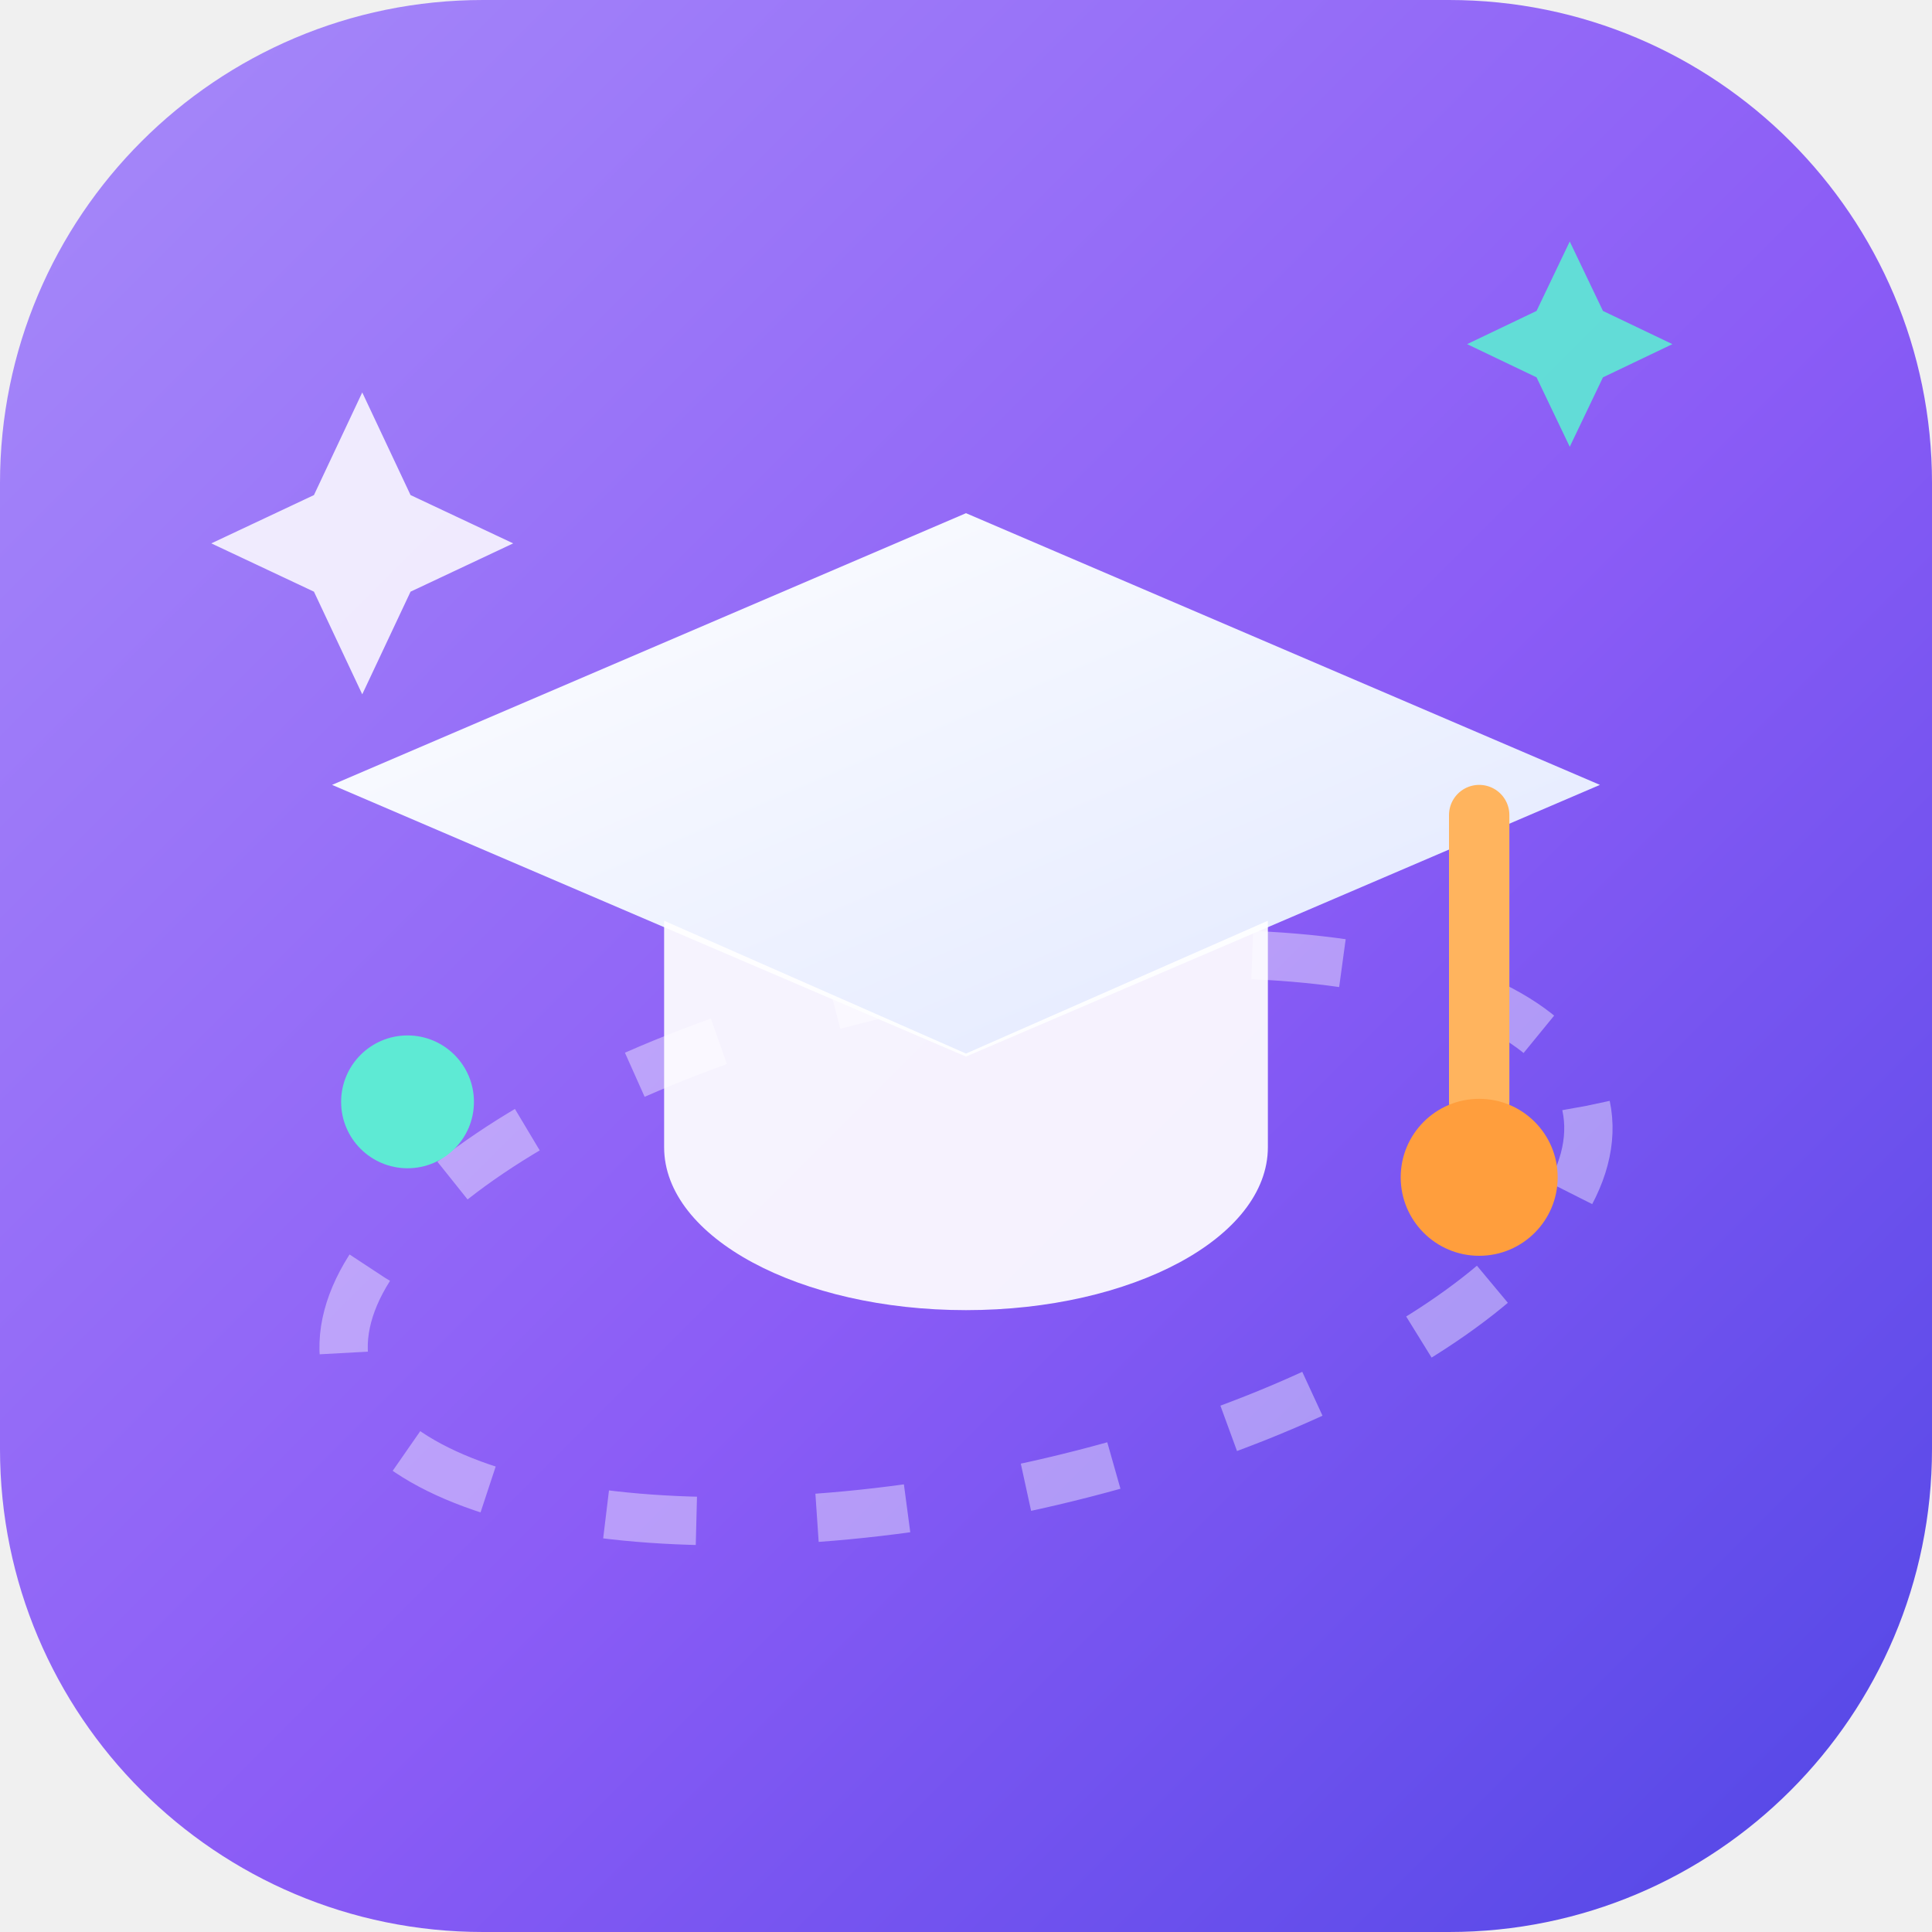
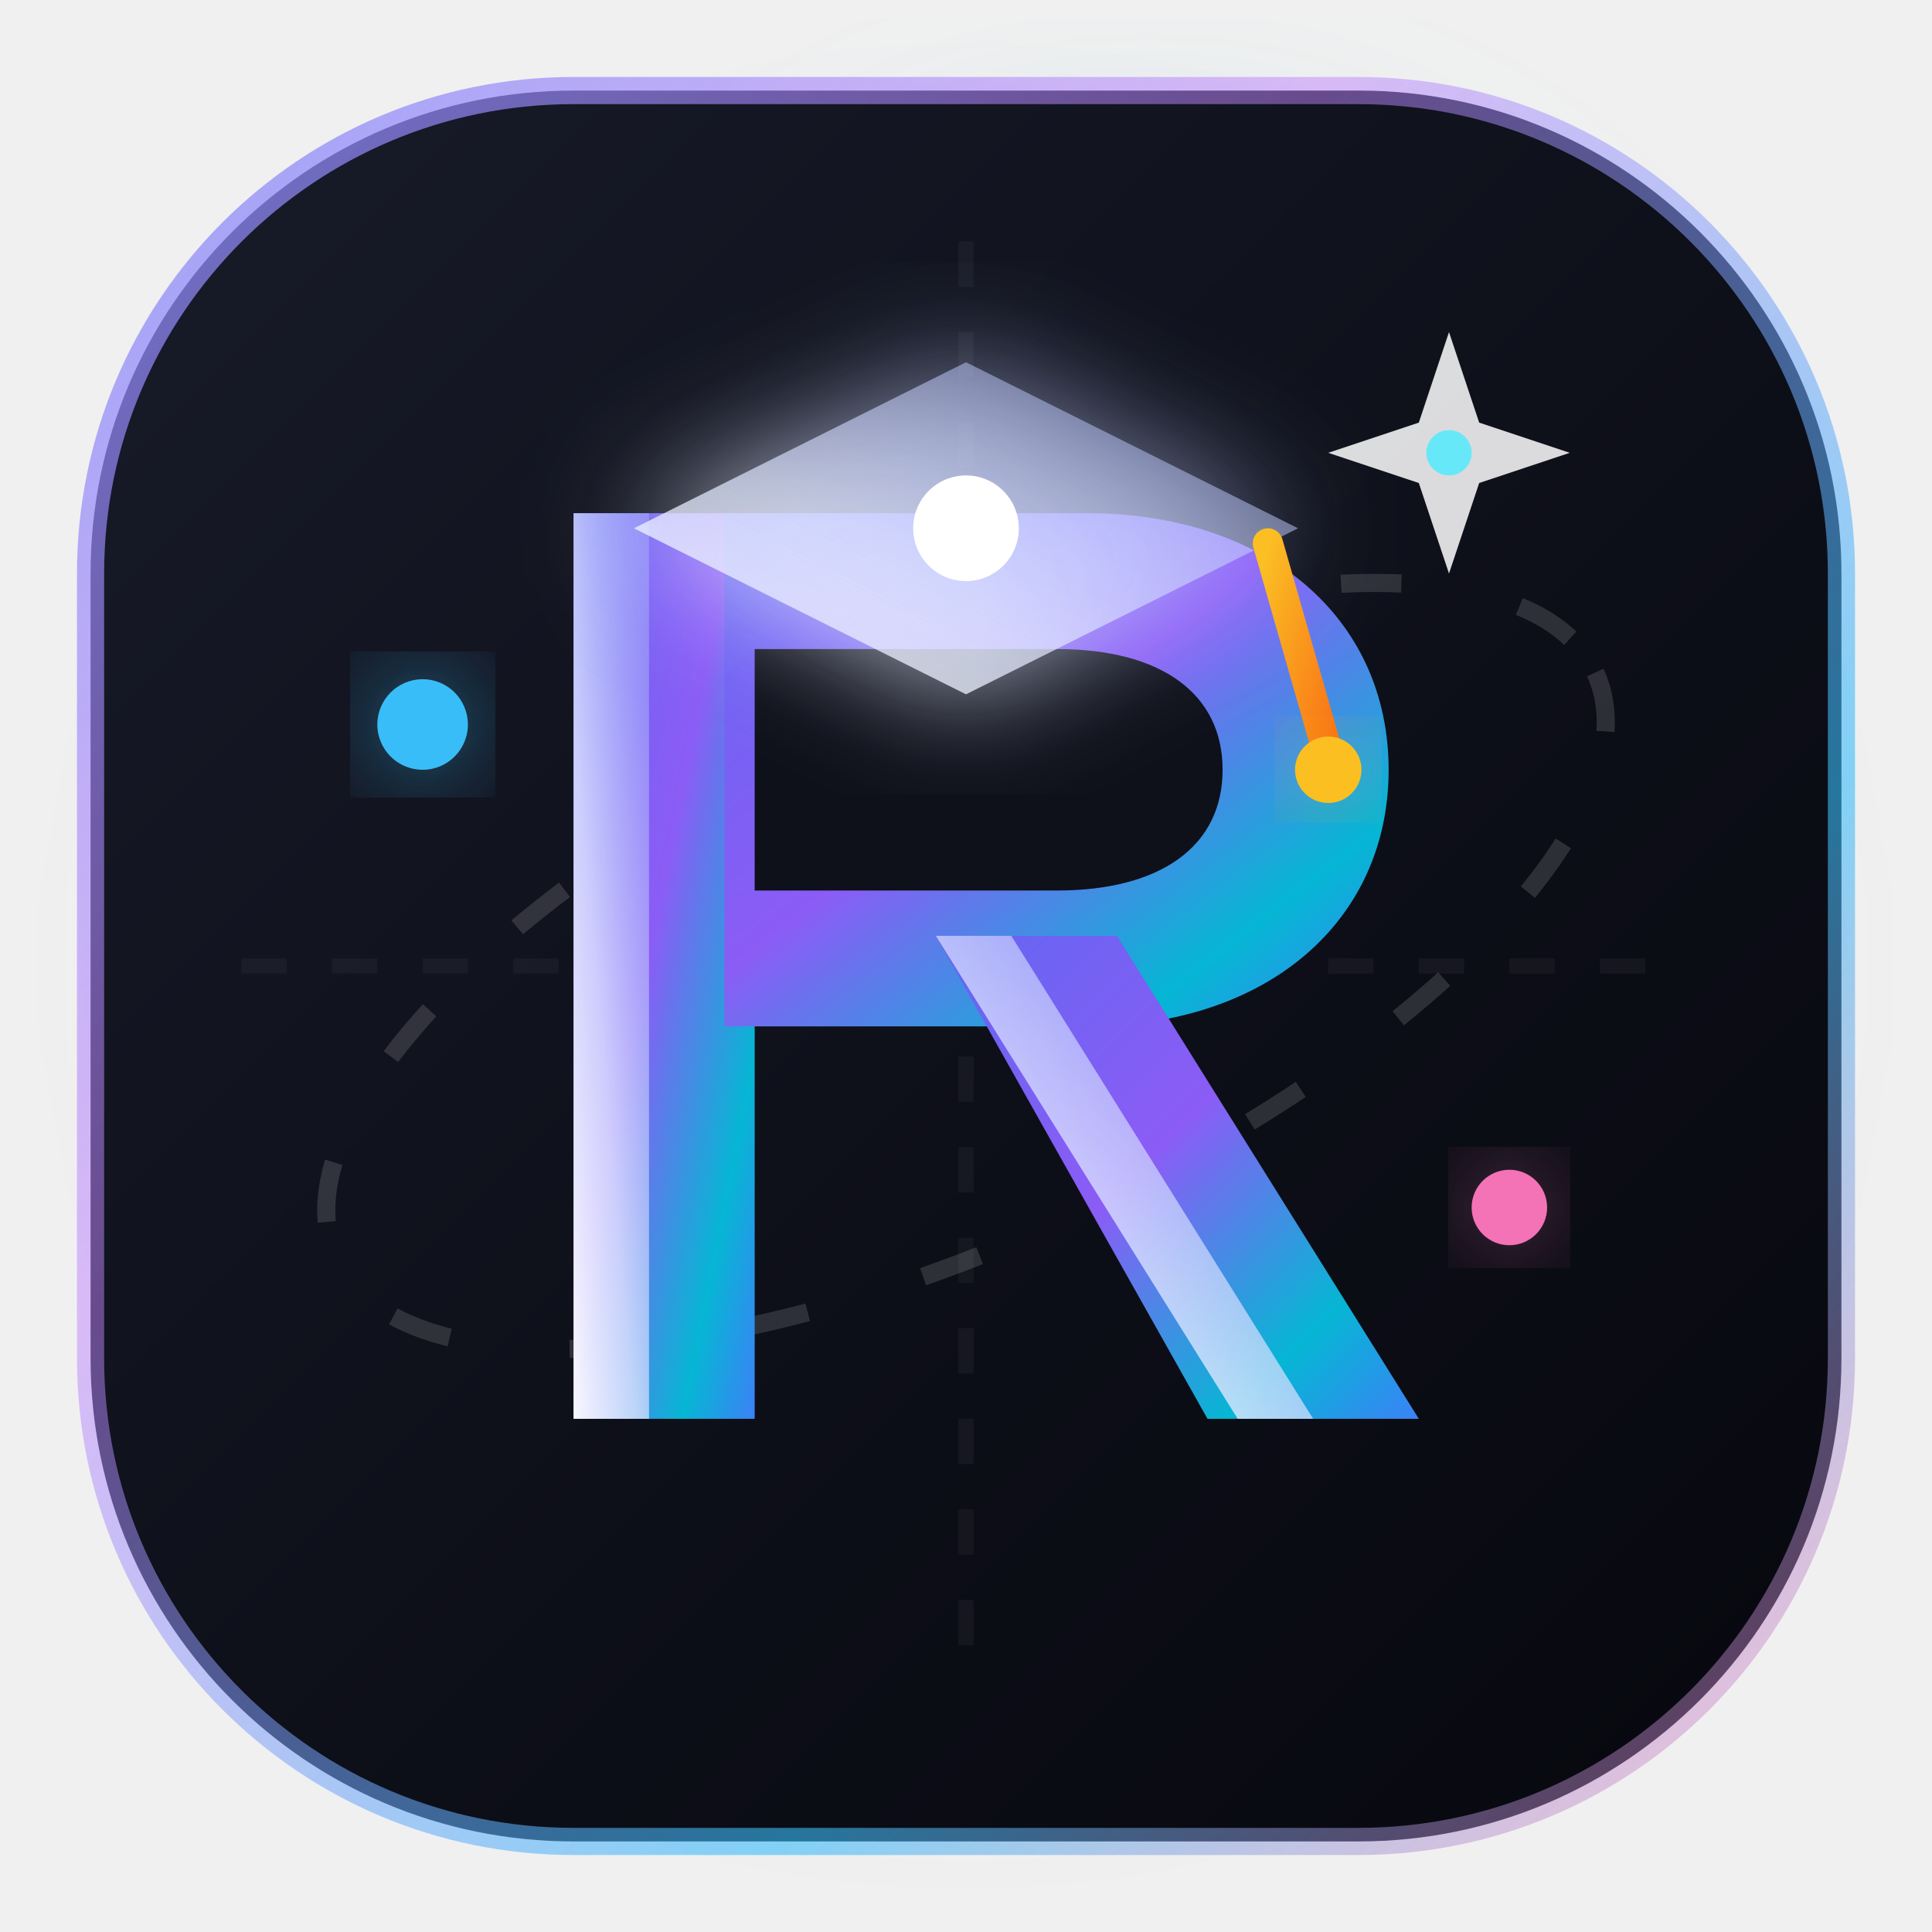
- <svg xmlns="http://www.w3.org/2000/svg" viewBox="0 0 64 64" width="64" height="64">
+ <svg xmlns="http://www.w3.org/2000/svg" viewBox="0 0 128 128" width="128" height="128">
  <defs>
-     <linearGradient id="bg" x1="0" y1="0" x2="1" y2="1">
-       <stop offset="0" stop-color="#a78bfa" />
-       <stop offset=".55" stop-color="#8b5cf6" />
-       <stop offset="1" stop-color="#4f46e5" />
+     <linearGradient id="vtx-bg" x1="0%" y1="0%" x2="100%" y2="100%">
+       <stop offset="0%" stop-color="#181b29" />
+       <stop offset="50%" stop-color="#0e101a" />
+       <stop offset="100%" stop-color="#07080e" />
    </linearGradient>
-     <linearGradient id="cap" x1="0" y1="0" x2="1" y2="1">
-       <stop offset="0" stop-color="#ffffff" />
-       <stop offset="1" stop-color="#e0e7ff" />
+     <linearGradient id="vtx-border" x1="0%" y1="0%" x2="100%" y2="100%">
+       <stop offset="0%" stop-color="#818cf8" stop-opacity="0.8" />
+       <stop offset="35%" stop-color="#c084fc" stop-opacity="0.5" />
+       <stop offset="70%" stop-color="#38bdf8" stop-opacity="0.6" />
+       <stop offset="100%" stop-color="#f472b6" stop-opacity="0.4" />
    </linearGradient>
+     <linearGradient id="vtx-core" x1="0%" y1="0%" x2="100%" y2="100%">
+       <stop offset="0%" stop-color="#6366f1" />
+       <stop offset="45%" stop-color="#8b5cf6" />
+       <stop offset="80%" stop-color="#06b6d4" />
+       <stop offset="100%" stop-color="#3b82f6" />
+     </linearGradient>
+     <linearGradient id="vtx-facet" x1="0%" y1="100%" x2="100%" y2="0%">
+       <stop offset="0%" stop-color="#ffffff" stop-opacity="0.95" />
+       <stop offset="40%" stop-color="#e0e7ff" stop-opacity="0.8" />
+       <stop offset="100%" stop-color="#a5b4fc" stop-opacity="0.4" />
+     </linearGradient>
+     <linearGradient id="vtx-amber" x1="0%" y1="0%" x2="100%" y2="100%">
+       <stop offset="0%" stop-color="#fbbf24" />
+       <stop offset="100%" stop-color="#f97316" />
+     </linearGradient>
+     <filter id="vtx-glow" x="-20%" y="-20%" width="140%" height="140%">
+       <feGaussianBlur stdDeviation="8" result="blur" />
+       <feComposite in="SourceGraphic" in2="blur" operator="over" />
+     </filter>
+     <filter id="vtx-subtle-glow" x="-30%" y="-30%" width="160%" height="160%">
+       <feGaussianBlur stdDeviation="4" result="blur" />
+       <feComposite in="SourceGraphic" in2="blur" operator="over" />
+     </filter>
  </defs>
-   <rect width="64" height="64" rx="16" fill="url(#bg)" />
-   <ellipse cx="32" cy="41" rx="21" ry="8.5" fill="none" stroke="rgba(255,255,255,.4)" stroke-width="1.6" stroke-dasharray="3 4" transform="rotate(-12 32 41)" />
-   <path d="M32 17 L53 26 L32 35 L11 26 Z" fill="url(#cap)" />
-   <path d="M22 30.5 v7.5 c0 3 4.5 5.4 10 5.4 s10 -2.4 10 -5.4 v-7.5 l-10 4.4 Z" fill="rgba(255,255,255,.92)" />
-   <path d="M49 27 v9.5" stroke="#ffb45e" stroke-width="2" stroke-linecap="round" />
-   <circle cx="49" cy="39" r="2.6" fill="#ff9e3d" />
-   <circle cx="13.5" cy="36.5" r="2.2" fill="#5eead4" />
-   <path d="M12 13 l1.6 3.4 3.4 1.6 -3.4 1.6 -1.6 3.4 -1.6 -3.4 -3.4 -1.6 3.4 -1.6 Z" fill="rgba(255,255,255,.85)" />
-   <path d="M52 8 l1.1 2.3 2.3 1.1 -2.3 1.1 -1.1 2.3 -1.1 -2.3 -2.3 -1.1 2.3 -1.1 Z" fill="rgba(94,234,212,.9)" />
+   <circle cx="64" cy="64" r="44" fill="#6366f1" opacity="0.25" filter="url(#vtx-glow)" />
+   <circle cx="76" cy="46" r="32" fill="#06b6d4" opacity="0.2" filter="url(#vtx-glow)" />
+   <rect x="6" y="6" width="116" height="116" rx="32" fill="url(#vtx-bg)" stroke="url(#vtx-border)" stroke-width="1.8" />
+   <path d="M64 16 L64 112 M16 64 L112 64" stroke="rgba(255,255,255,0.04)" stroke-width="1" stroke-dasharray="3 3" />
+   <ellipse cx="64" cy="64" rx="46" ry="18" fill="none" stroke="rgba(255,255,255,0.14)" stroke-width="1.2" stroke-dasharray="4 8" transform="rotate(-25 64 64)" />
+   <circle cx="28" cy="48" r="3" fill="#38bdf8" filter="url(#vtx-subtle-glow)" />
+   <circle cx="100" cy="80" r="2.5" fill="#f472b6" filter="url(#vtx-subtle-glow)" />
+   <path d="M38 34 L50 34 L50 94 L38 94 Z" fill="url(#vtx-core)" />
+   <path d="M38 34 L43 34 L43 94 L38 94 Z" fill="url(#vtx-facet)" />
+   <path d="M48 34 L72 34 C84 34, 92 41, 92 51 C92 61, 84 68, 72 68 L48 68 Z" fill="url(#vtx-core)" />
+   <path d="M50 43 L70 43 C77 43, 81 46, 81 51 C81 56, 77 59, 70 59 L50 59 Z" fill="#0e101a" />
+   <path d="M62 62 L80 94 L94 94 L74 62 Z" fill="url(#vtx-core)" />
+   <path d="M62 62 L67 62 L87 94 L82 94 Z" fill="url(#vtx-facet)" />
+   <path d="M64 24 L86 35 L64 46 L42 35 Z" fill="url(#vtx-facet)" opacity="0.92" filter="url(#vtx-subtle-glow)" />
+   <circle cx="64" cy="35" r="3.5" fill="#ffffff" />
+   <path d="M84 36 L88 50" stroke="url(#vtx-amber)" stroke-width="2" stroke-linecap="round" />
+   <circle cx="88" cy="51" r="2.2" fill="#fbbf24" filter="url(#vtx-subtle-glow)" />
+   <path d="M96 22 L98 28 L104 30 L98 32 L96 38 L94 32 L88 30 L94 28 Z" fill="#ffffff" opacity="0.85" />
+   <circle cx="96" cy="30" r="1.5" fill="#67e8f9" />
</svg>
